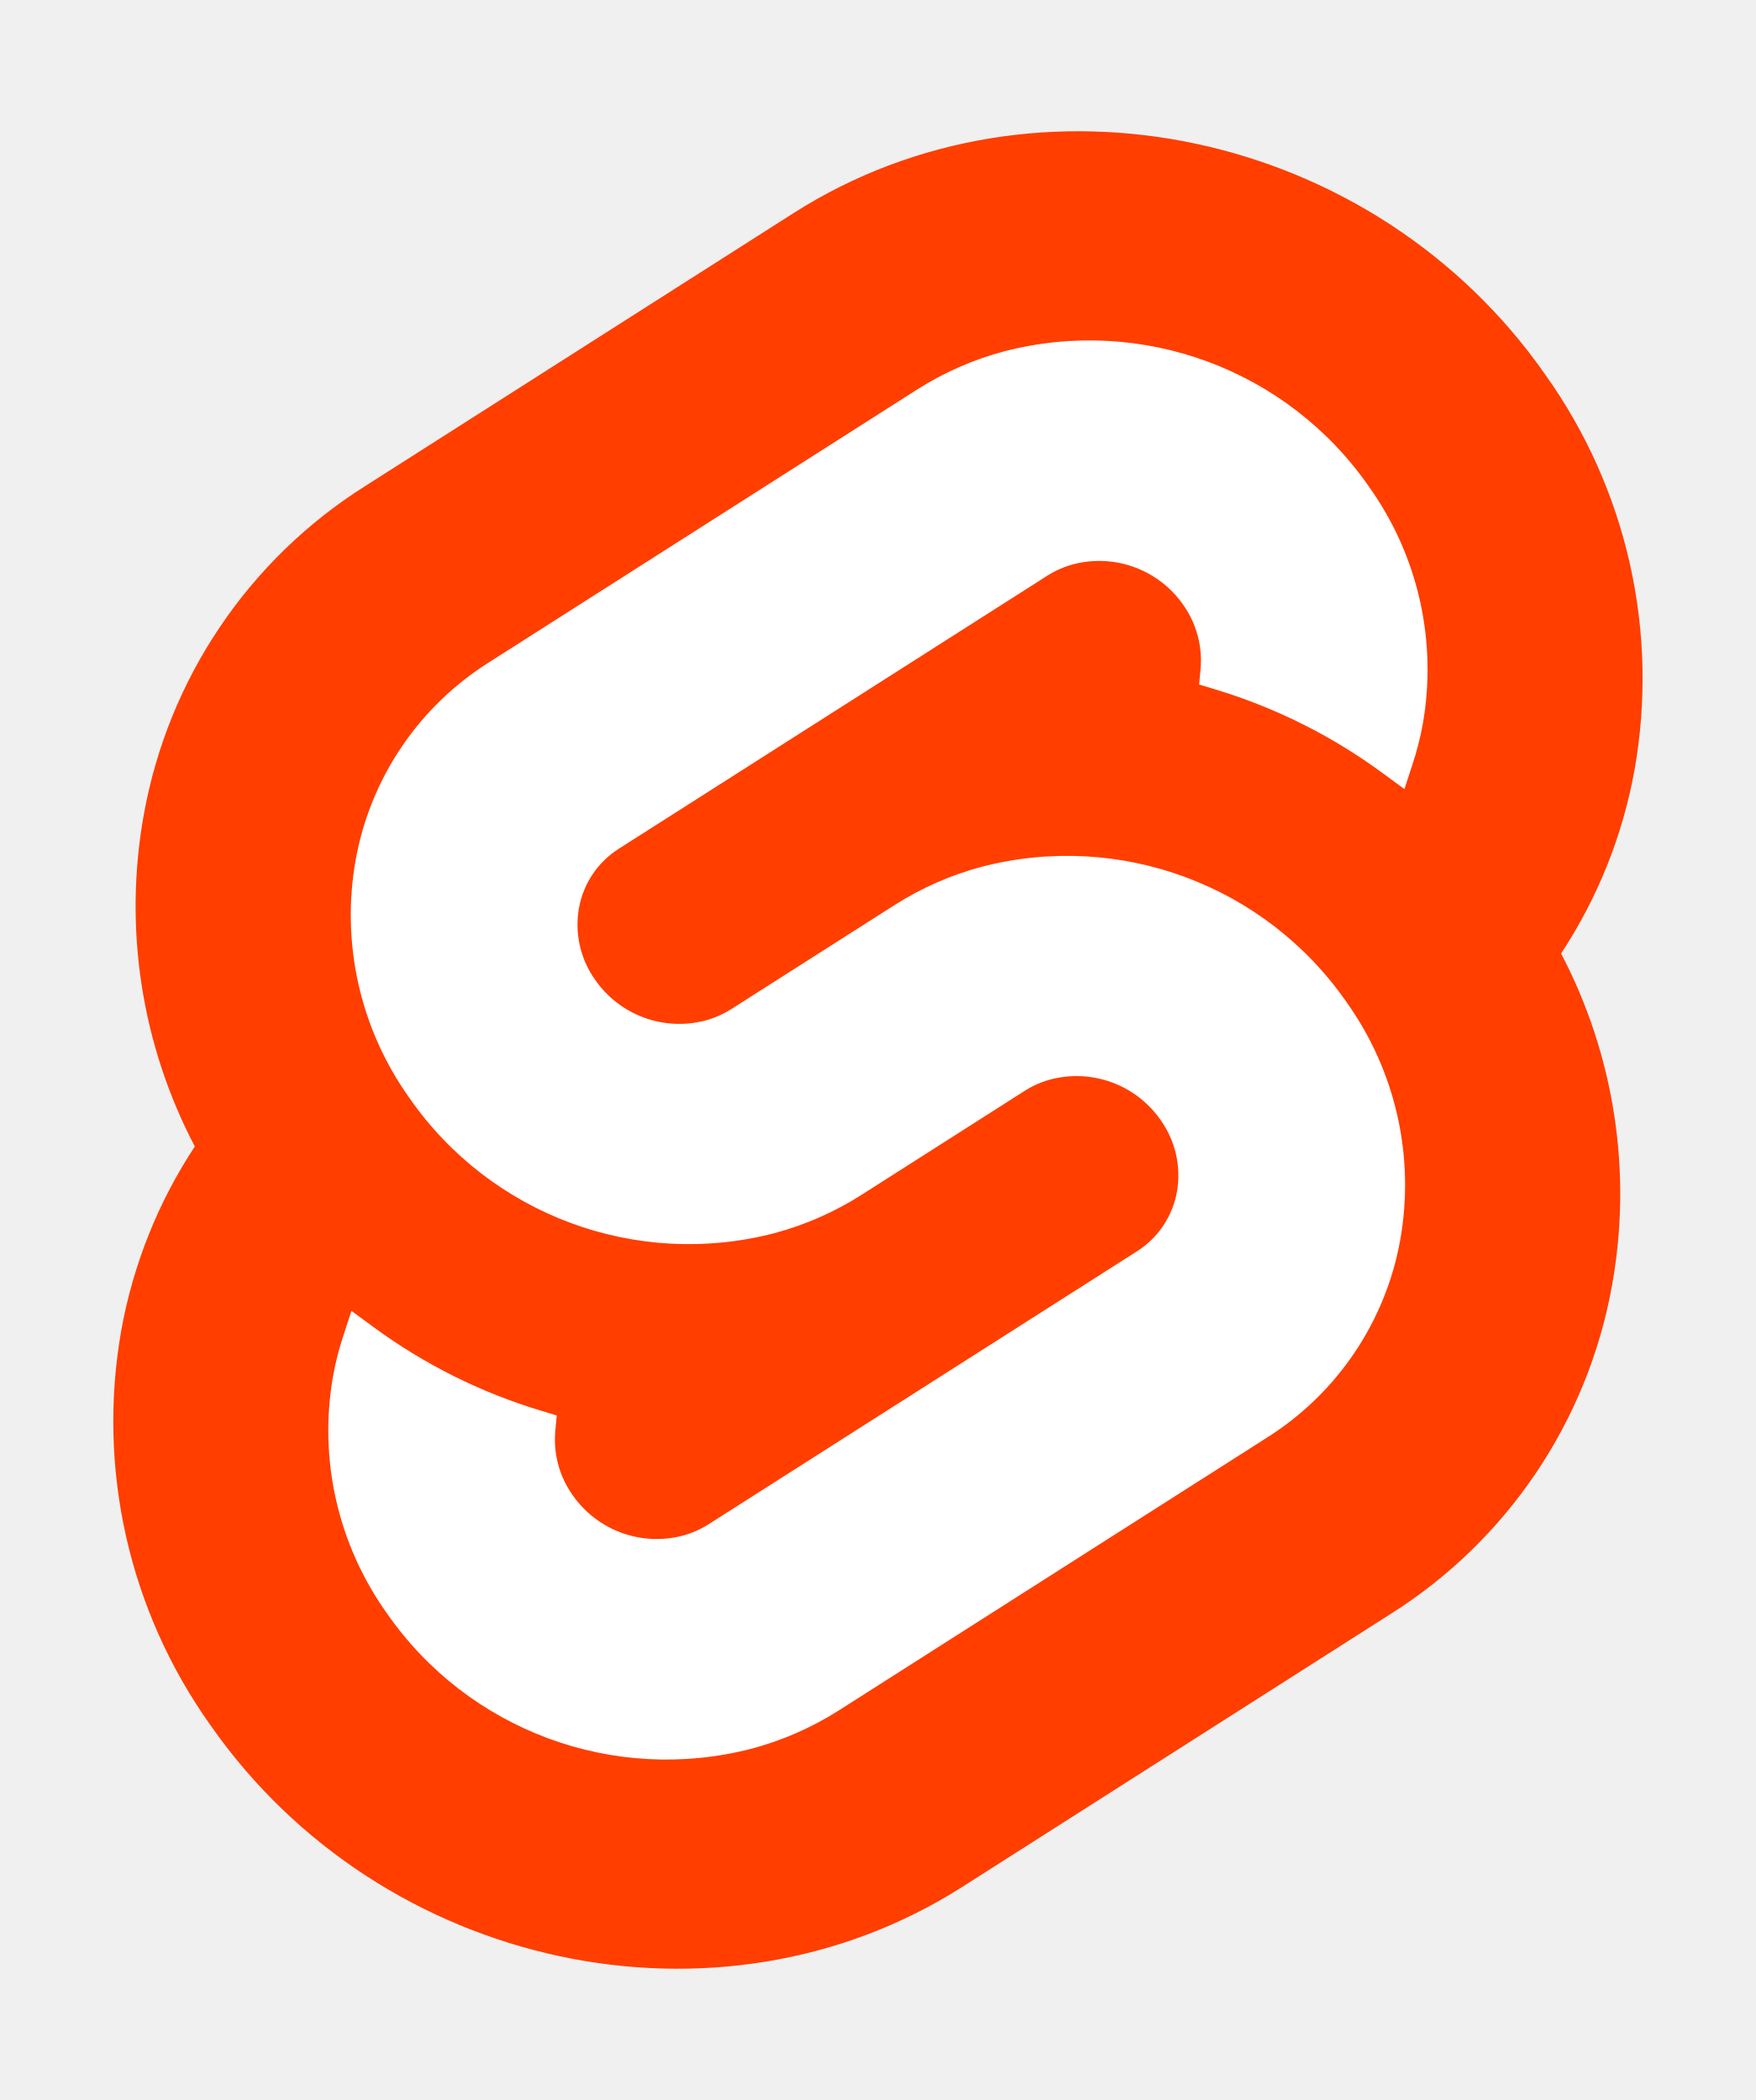
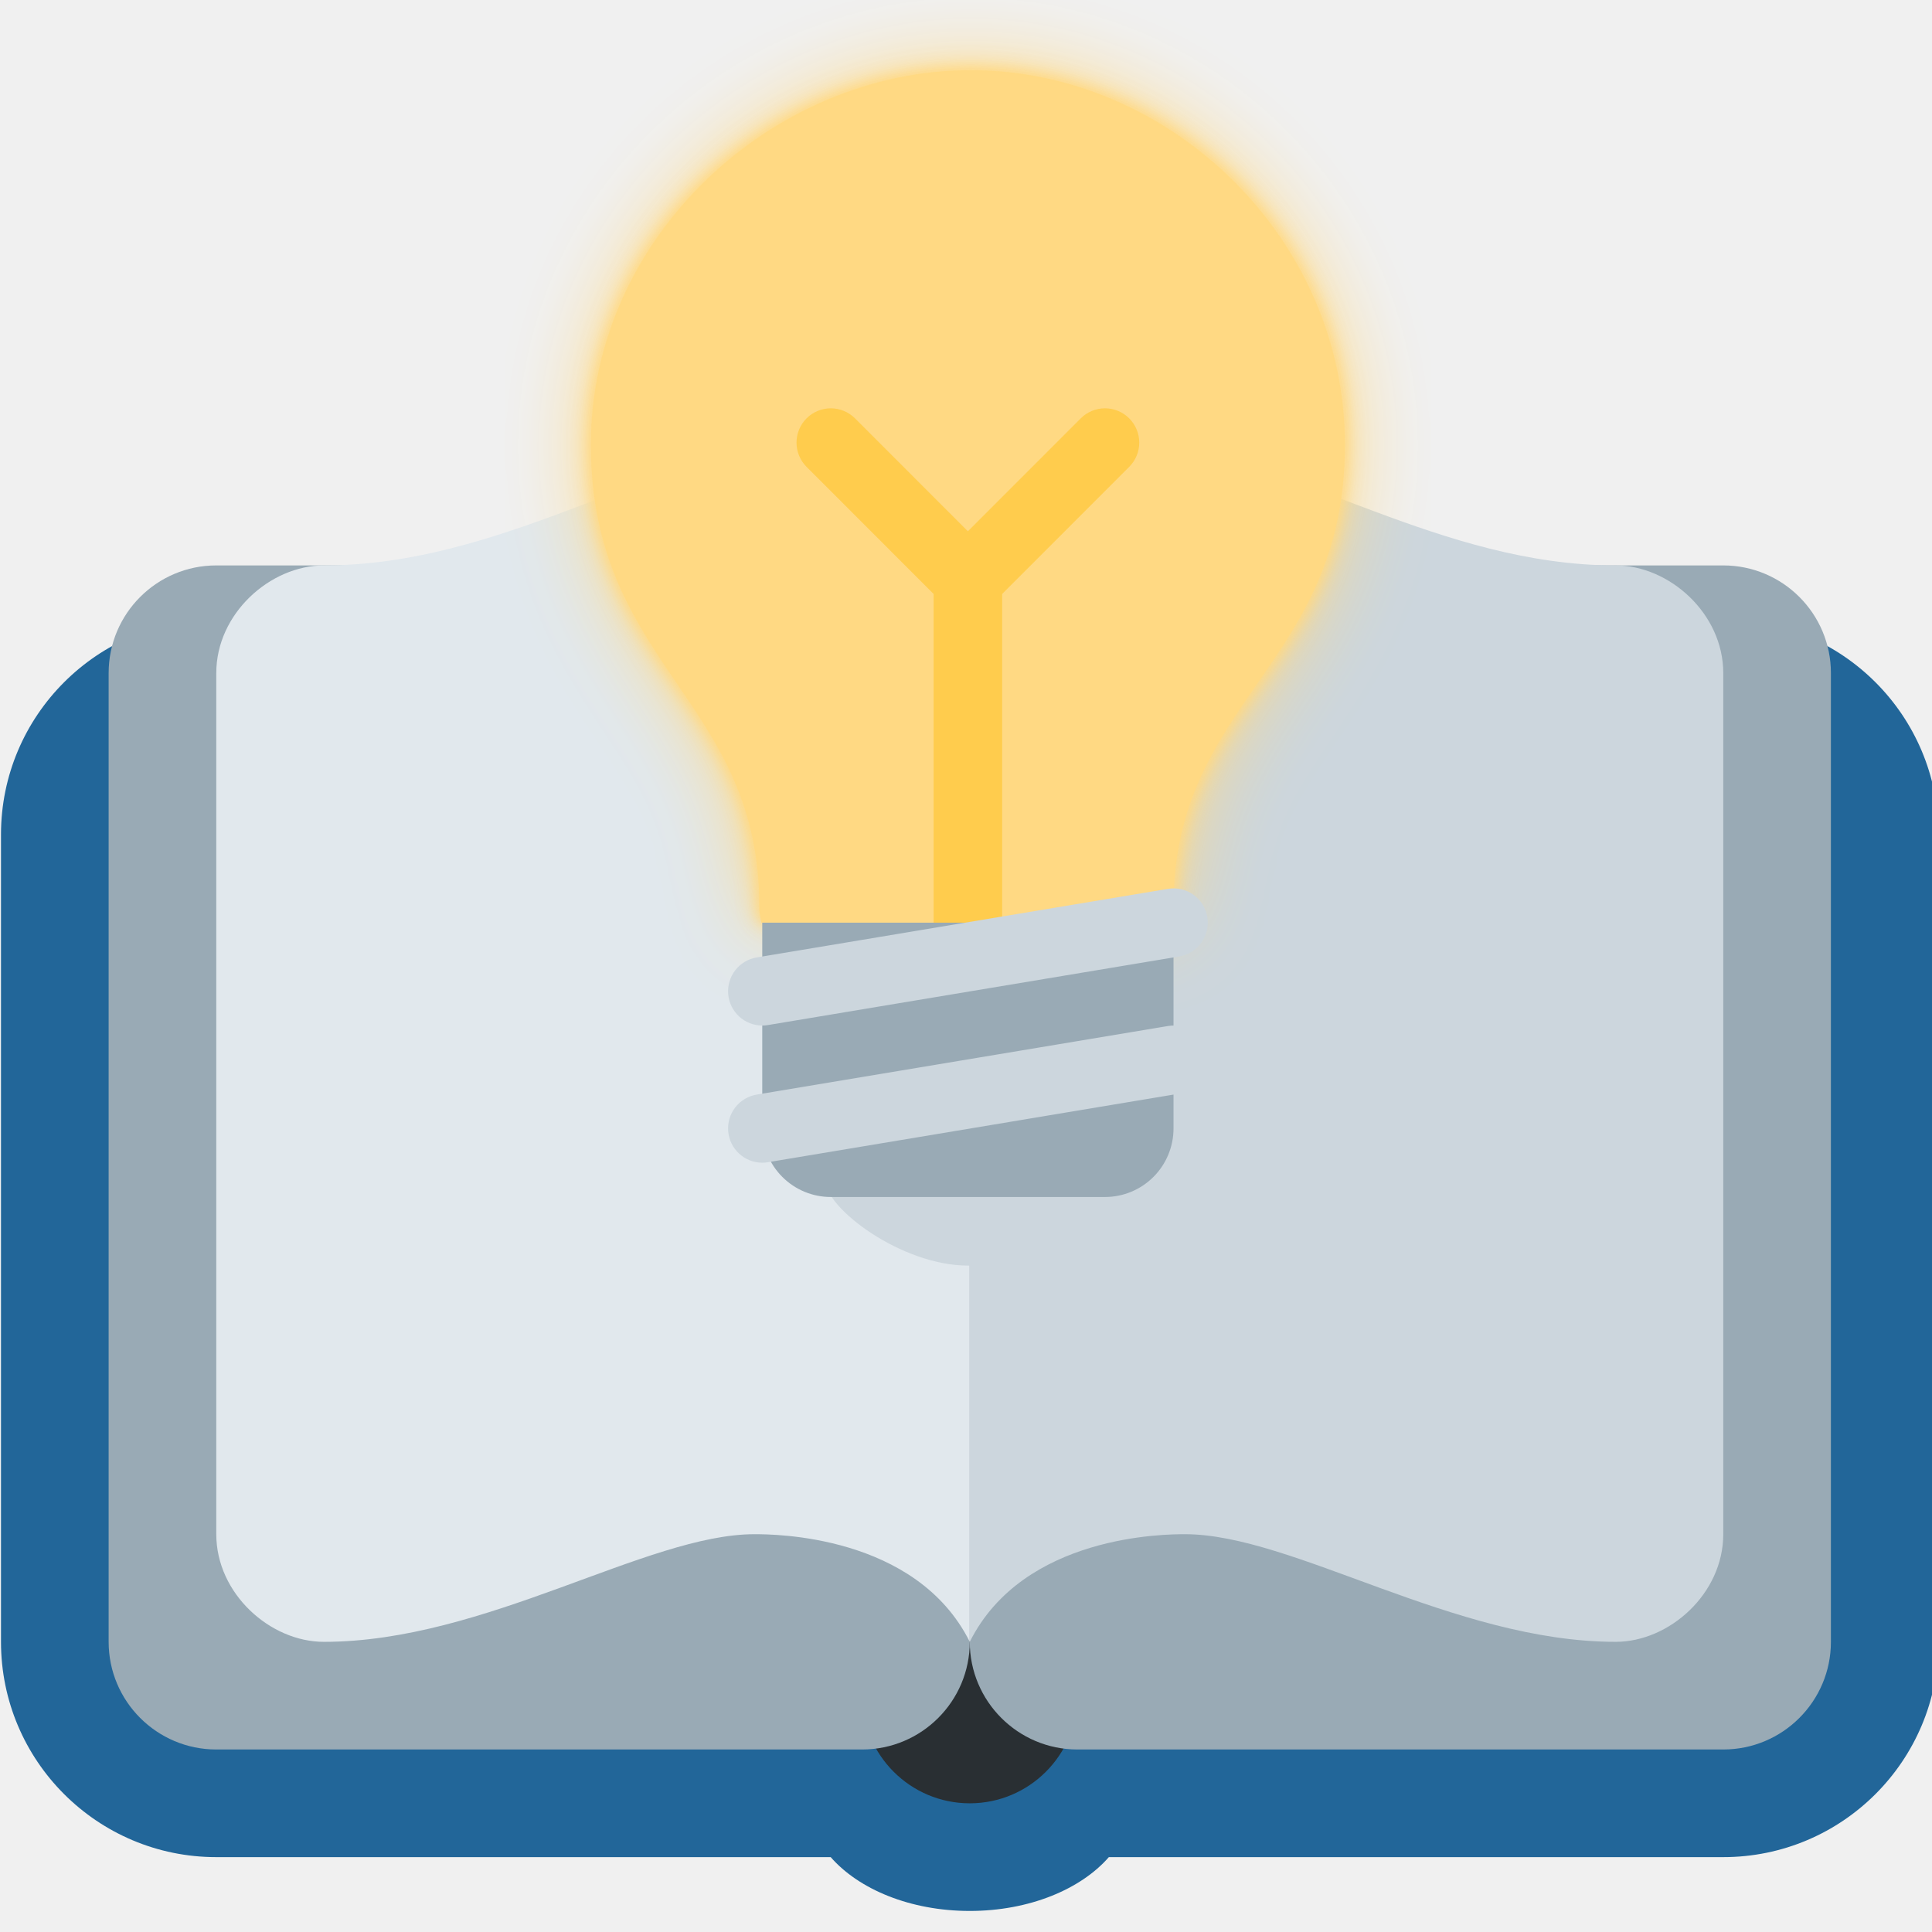
- <svg xmlns="http://www.w3.org/2000/svg" width="107" height="128" viewBox="0 0 107 128">
-   <path d="M94.157 22.819c-10.4-14.885-30.94-19.297-45.792-9.835L22.282 29.608A29.92 29.92 0 0 0 8.764 49.65a31.5 31.5 0 0 0 3.108 20.231 30 30 0 0 0-4.477 11.183 31.9 31.9 0 0 0 5.448 24.116c10.402 14.887 30.942 19.297 45.791 9.835l26.083-16.624A29.92 29.92 0 0 0 98.235 78.35a31.53 31.53 0 0 0-3.105-20.232 30 30 0 0 0 4.474-11.182 31.88 31.88 0 0 0-5.447-24.116" style="fill:#ff3e00" />
-   <path d="M45.817 106.582a20.72 20.72 0 0 1-22.237-8.243 19.17 19.17 0 0 1-3.277-14.503 18 18 0 0 1 .624-2.435l.49-1.498 1.337.981a33.6 33.6 0 0 0 10.203 5.098l.97.294-.09.968a5.85 5.85 0 0 0 1.052 3.878 6.24 6.24 0 0 0 6.695 2.485 5.8 5.8 0 0 0 1.603-.704L69.27 76.28a5.43 5.43 0 0 0 2.45-3.631 5.8 5.8 0 0 0-.987-4.371 6.24 6.24 0 0 0-6.698-2.487 5.7 5.7 0 0 0-1.6.704l-9.953 6.345a19 19 0 0 1-5.296 2.326 20.72 20.72 0 0 1-22.237-8.243 19.17 19.17 0 0 1-3.277-14.502 17.99 17.99 0 0 1 8.13-12.052l26.081-16.623a19 19 0 0 1 5.3-2.329 20.72 20.72 0 0 1 22.237 8.243 19.17 19.17 0 0 1 3.277 14.503 18 18 0 0 1-.624 2.435l-.49 1.498-1.337-.98a33.6 33.6 0 0 0-10.203-5.1l-.97-.294.09-.968a5.86 5.86 0 0 0-1.052-3.878 6.24 6.24 0 0 0-6.696-2.485 5.8 5.8 0 0 0-1.602.704L37.73 51.72a5.42 5.42 0 0 0-2.449 3.63 5.79 5.79 0 0 0 .986 4.372 6.24 6.24 0 0 0 6.698 2.486 5.8 5.8 0 0 0 1.602-.704l9.952-6.342a19 19 0 0 1 5.295-2.328 20.72 20.72 0 0 1 22.237 8.242 19.17 19.17 0 0 1 3.277 14.503 18 18 0 0 1-8.13 12.053l-26.081 16.622a19 19 0 0 1-5.3 2.328" style="fill:#fff" />
+ <svg xmlns="http://www.w3.org/2000/svg" width="512" height="512" viewBox="0 0 512 512" fill="none">
+   <g clip-path="url(#clip0_26_19)">
+     <g clip-path="url(#clip1_26_19)">
+       <mask id="mask0_26_19" style="mask-type:luminance" maskUnits="userSpaceOnUse" x="-14" y="50" width="542" height="542">
+         <path d="M-14 50H528V592H-14V50Z" fill="white" />
+       </mask>
+       <g mask="url(#mask0_26_19)">
+         <path d="M456.684 164.105H57.316C25.808 164.105 0.263 189.651 0.263 221.158V435.105C0.263 466.613 25.808 492.158 57.316 492.158H220.144C227.561 500.659 241.211 506.421 257 506.421C272.789 506.421 286.439 500.659 293.856 492.158H456.684C488.192 492.158 513.737 466.613 513.737 435.105V221.158C513.737 189.651 488.192 164.105 456.684 164.105Z" fill="#226699" />
+         <path d="M285.526 449.368C285.526 465.115 272.746 477.895 257 477.895C241.253 477.895 228.474 465.115 228.474 449.368V192.632C228.474 176.885 241.253 164.105 257 164.105C272.746 164.105 285.526 176.885 285.526 192.632V449.368Z" fill="#292F33" />
+         <path d="M257 435.105C257 450.852 244.22 463.632 228.474 463.632H57.316C41.569 463.632 28.79 450.852 28.79 435.105V178.368C28.79 162.622 41.569 149.842 57.316 149.842H228.474C244.22 149.842 257 162.622 257 178.368V435.105Z" fill="#99AAB5" />
+         <path d="M257 435.105C242.751 406.608 204.84 406.579 199.947 406.579C171.421 406.579 128.632 435.105 85.842 435.105C71.579 435.105 57.316 422.326 57.316 406.579V178.369C57.316 162.622 71.579 149.842 85.842 149.842C132.269 149.842 171.421 121.316 199.947 121.316C242.737 121.316 257 148.359 257 164.105V435.105Z" fill="#E1E8ED" />
+         <path d="M485.211 435.105C485.211 450.852 472.431 463.632 456.684 463.632H285.526C269.78 463.632 257 450.852 257 435.105V178.368C257 162.622 269.78 149.842 285.526 149.842H456.684C472.431 149.842 485.211 162.622 485.211 178.368V435.105Z" fill="#99AAB5" />
+         <path d="M257 435.105C271.249 406.608 309.16 406.579 314.053 406.579C342.579 406.579 385.368 435.105 428.158 435.105C442.421 435.105 456.684 422.326 456.684 406.579V178.369C456.684 162.622 442.421 149.842 428.158 149.842C381.717 149.842 342.579 121.316 314.053 121.316C271.263 121.316 257 148.359 257 164.105V435.105Z" fill="#CCD6DD" />
+       </g>
+     </g>
+     <g filter="url(#filter0_ddd_26_19)">
+       <path d="M356.408 117.841C356.408 176.355 310.995 185.442 310.995 239.976C310.995 241.564 310.905 243.071 310.73 244.5C310.73 244.5 273.371 244.5 253 244.5C235.616 244.5 201.77 244.5 201.77 244.5C201.413 243.059 201.224 241.546 201.224 239.957C201.224 185.451 156.593 176.364 156.593 117.841C156.593 63.035 204.594 18.607 257.254 18.607C309.932 18.607 356.408 63.035 356.408 117.841Z" fill="#FFD983" />
+     </g>
+     <path d="M294.347 312.675C294.347 320.199 274.057 335.393 256.5 335.393C238.944 335.393 218.653 320.199 218.653 312.675C218.653 305.15 238.935 308.131 256.5 308.131C274.057 308.131 294.347 305.15 294.347 312.675Z" fill="#CCD6DD" />
+     <path d="M299.251 110.871C298.409 110.026 297.408 109.356 296.306 108.899C295.204 108.442 294.023 108.207 292.83 108.207C291.637 108.207 290.456 108.442 289.354 108.899C288.252 109.356 287.251 110.026 286.409 110.871L256.5 140.796L226.591 110.871C225.748 110.027 224.747 109.357 223.645 108.899C222.543 108.442 221.362 108.207 220.169 108.206C218.976 108.206 217.795 108.441 216.693 108.897C215.59 109.354 214.589 110.024 213.745 110.868C212.902 111.712 212.233 112.714 211.776 113.816C211.32 114.919 211.085 116.101 211.085 117.295C211.086 118.488 211.321 119.67 211.778 120.773C212.235 121.875 212.905 122.877 213.749 123.721L247.418 157.408V253.607C247.418 256.017 248.374 258.328 250.078 260.032C251.781 261.737 254.091 262.694 256.5 262.694C258.909 262.694 261.219 261.737 262.922 260.032C264.626 258.328 265.583 256.017 265.583 253.607V157.408L299.251 123.721C300.096 122.877 300.765 121.876 301.222 120.773C301.679 119.671 301.914 118.489 301.914 117.296C301.914 116.102 301.679 114.921 301.222 113.818C300.765 112.716 300.096 111.714 299.251 110.871Z" fill="#FFCC4D" />
+     <path d="M310.995 299.044C310.995 301.43 310.525 303.794 309.612 305.999C308.699 308.204 307.361 310.207 305.675 311.895C303.988 313.583 301.985 314.922 299.781 315.835C297.578 316.748 295.215 317.218 292.83 317.218H220.17C217.784 317.218 215.422 316.748 213.218 315.835C211.015 314.922 209.012 313.583 207.325 311.895C205.639 310.207 204.3 308.204 203.388 305.999C202.475 303.794 202.005 301.43 202.005 299.044V244.519H310.995V299.044Z" fill="#99AAB5" />
+     <path d="M201.996 308.131C199.722 308.123 197.533 307.261 195.863 305.716C194.193 304.171 193.164 302.055 192.978 299.787C192.791 297.519 193.463 295.264 194.858 293.467C196.254 291.67 198.273 290.463 200.515 290.083L309.506 271.909C310.682 271.706 311.888 271.739 313.052 272.006C314.216 272.272 315.315 272.767 316.286 273.462C317.258 274.157 318.082 275.037 318.711 276.053C319.34 277.069 319.761 278.199 319.95 279.379C320.147 280.555 320.109 281.759 319.84 282.921C319.571 284.084 319.076 285.181 318.382 286.152C317.689 287.123 316.811 287.947 315.799 288.578C314.787 289.209 313.661 289.634 312.485 289.829L203.495 308.004C203 308.091 202.498 308.133 201.996 308.131ZM201.996 271.781C199.722 271.773 197.533 270.911 195.863 269.366C194.193 267.821 193.164 265.705 192.977 263.437C192.791 261.169 193.463 258.914 194.858 257.117C196.254 255.321 198.273 254.113 200.515 253.734L309.506 235.559C310.682 235.358 311.887 235.392 313.051 235.659C314.214 235.926 315.313 236.421 316.284 237.116C317.255 237.81 318.079 238.69 318.709 239.705C319.338 240.72 319.76 241.85 319.95 243.029C320.147 244.206 320.109 245.41 319.84 246.572C319.571 247.734 319.076 248.832 318.382 249.802C317.689 250.773 316.811 251.597 315.799 252.228C314.787 252.859 313.661 253.284 312.485 253.479L203.495 271.654C203 271.741 202.498 271.784 201.996 271.781Z" fill="#CCD6DD" />
+   </g>
+   <defs>
+     <filter id="filter0_ddd_26_19" x="133.822" y="-4.163" width="245.355" height="271.433" filterUnits="userSpaceOnUse" color-interpolation-filters="sRGB">
+       <feFlood flood-opacity="0" result="BackgroundImageFix" />
+       <feColorMatrix in="SourceAlpha" type="matrix" values="0 0 0 0 0 0 0 0 0 0 0 0 0 0 0 0 0 0 127 0" result="hardAlpha" />
+       <feOffset />
+       <feGaussianBlur stdDeviation="1.626" />
+       <feColorMatrix type="matrix" values="0 0 0 0 1 0 0 0 0 0.851 0 0 0 0 0.514 0 0 0 1 0" />
+       <feBlend mode="normal" in2="BackgroundImageFix" result="effect1_dropShadow_26_19" />
+       <feColorMatrix in="SourceAlpha" type="matrix" values="0 0 0 0 0 0 0 0 0 0 0 0 0 0 0 0 0 0 127 0" result="hardAlpha" />
+       <feOffset />
+       <feGaussianBlur stdDeviation="3.253" />
+       <feColorMatrix type="matrix" values="0 0 0 0 1 0 0 0 0 0.851 0 0 0 0 0.514 0 0 0 1 0" />
+       <feBlend mode="normal" in2="effect1_dropShadow_26_19" result="effect2_dropShadow_26_19" />
+       <feColorMatrix in="SourceAlpha" type="matrix" values="0 0 0 0 0 0 0 0 0 0 0 0 0 0 0 0 0 0 127 0" result="hardAlpha" />
+       <feOffset />
+       <feGaussianBlur stdDeviation="11.385" />
+       <feColorMatrix type="matrix" values="0 0 0 0 1 0 0 0 0 0.851 0 0 0 0 0.514 0 0 0 1 0" />
+       <feBlend mode="normal" in2="effect2_dropShadow_26_19" result="effect3_dropShadow_26_19" />
+       <feBlend mode="normal" in="SourceGraphic" in2="effect3_dropShadow_26_19" result="shape" />
+     </filter>
+     <clipPath id="clip0_26_19">
+       <rect width="512" height="512" fill="white" />
+     </clipPath>
+     <clipPath id="clip1_26_19">
+       <rect width="542" height="542" fill="white" transform="translate(-14 50)" />
+     </clipPath>
+   </defs>
</svg>
